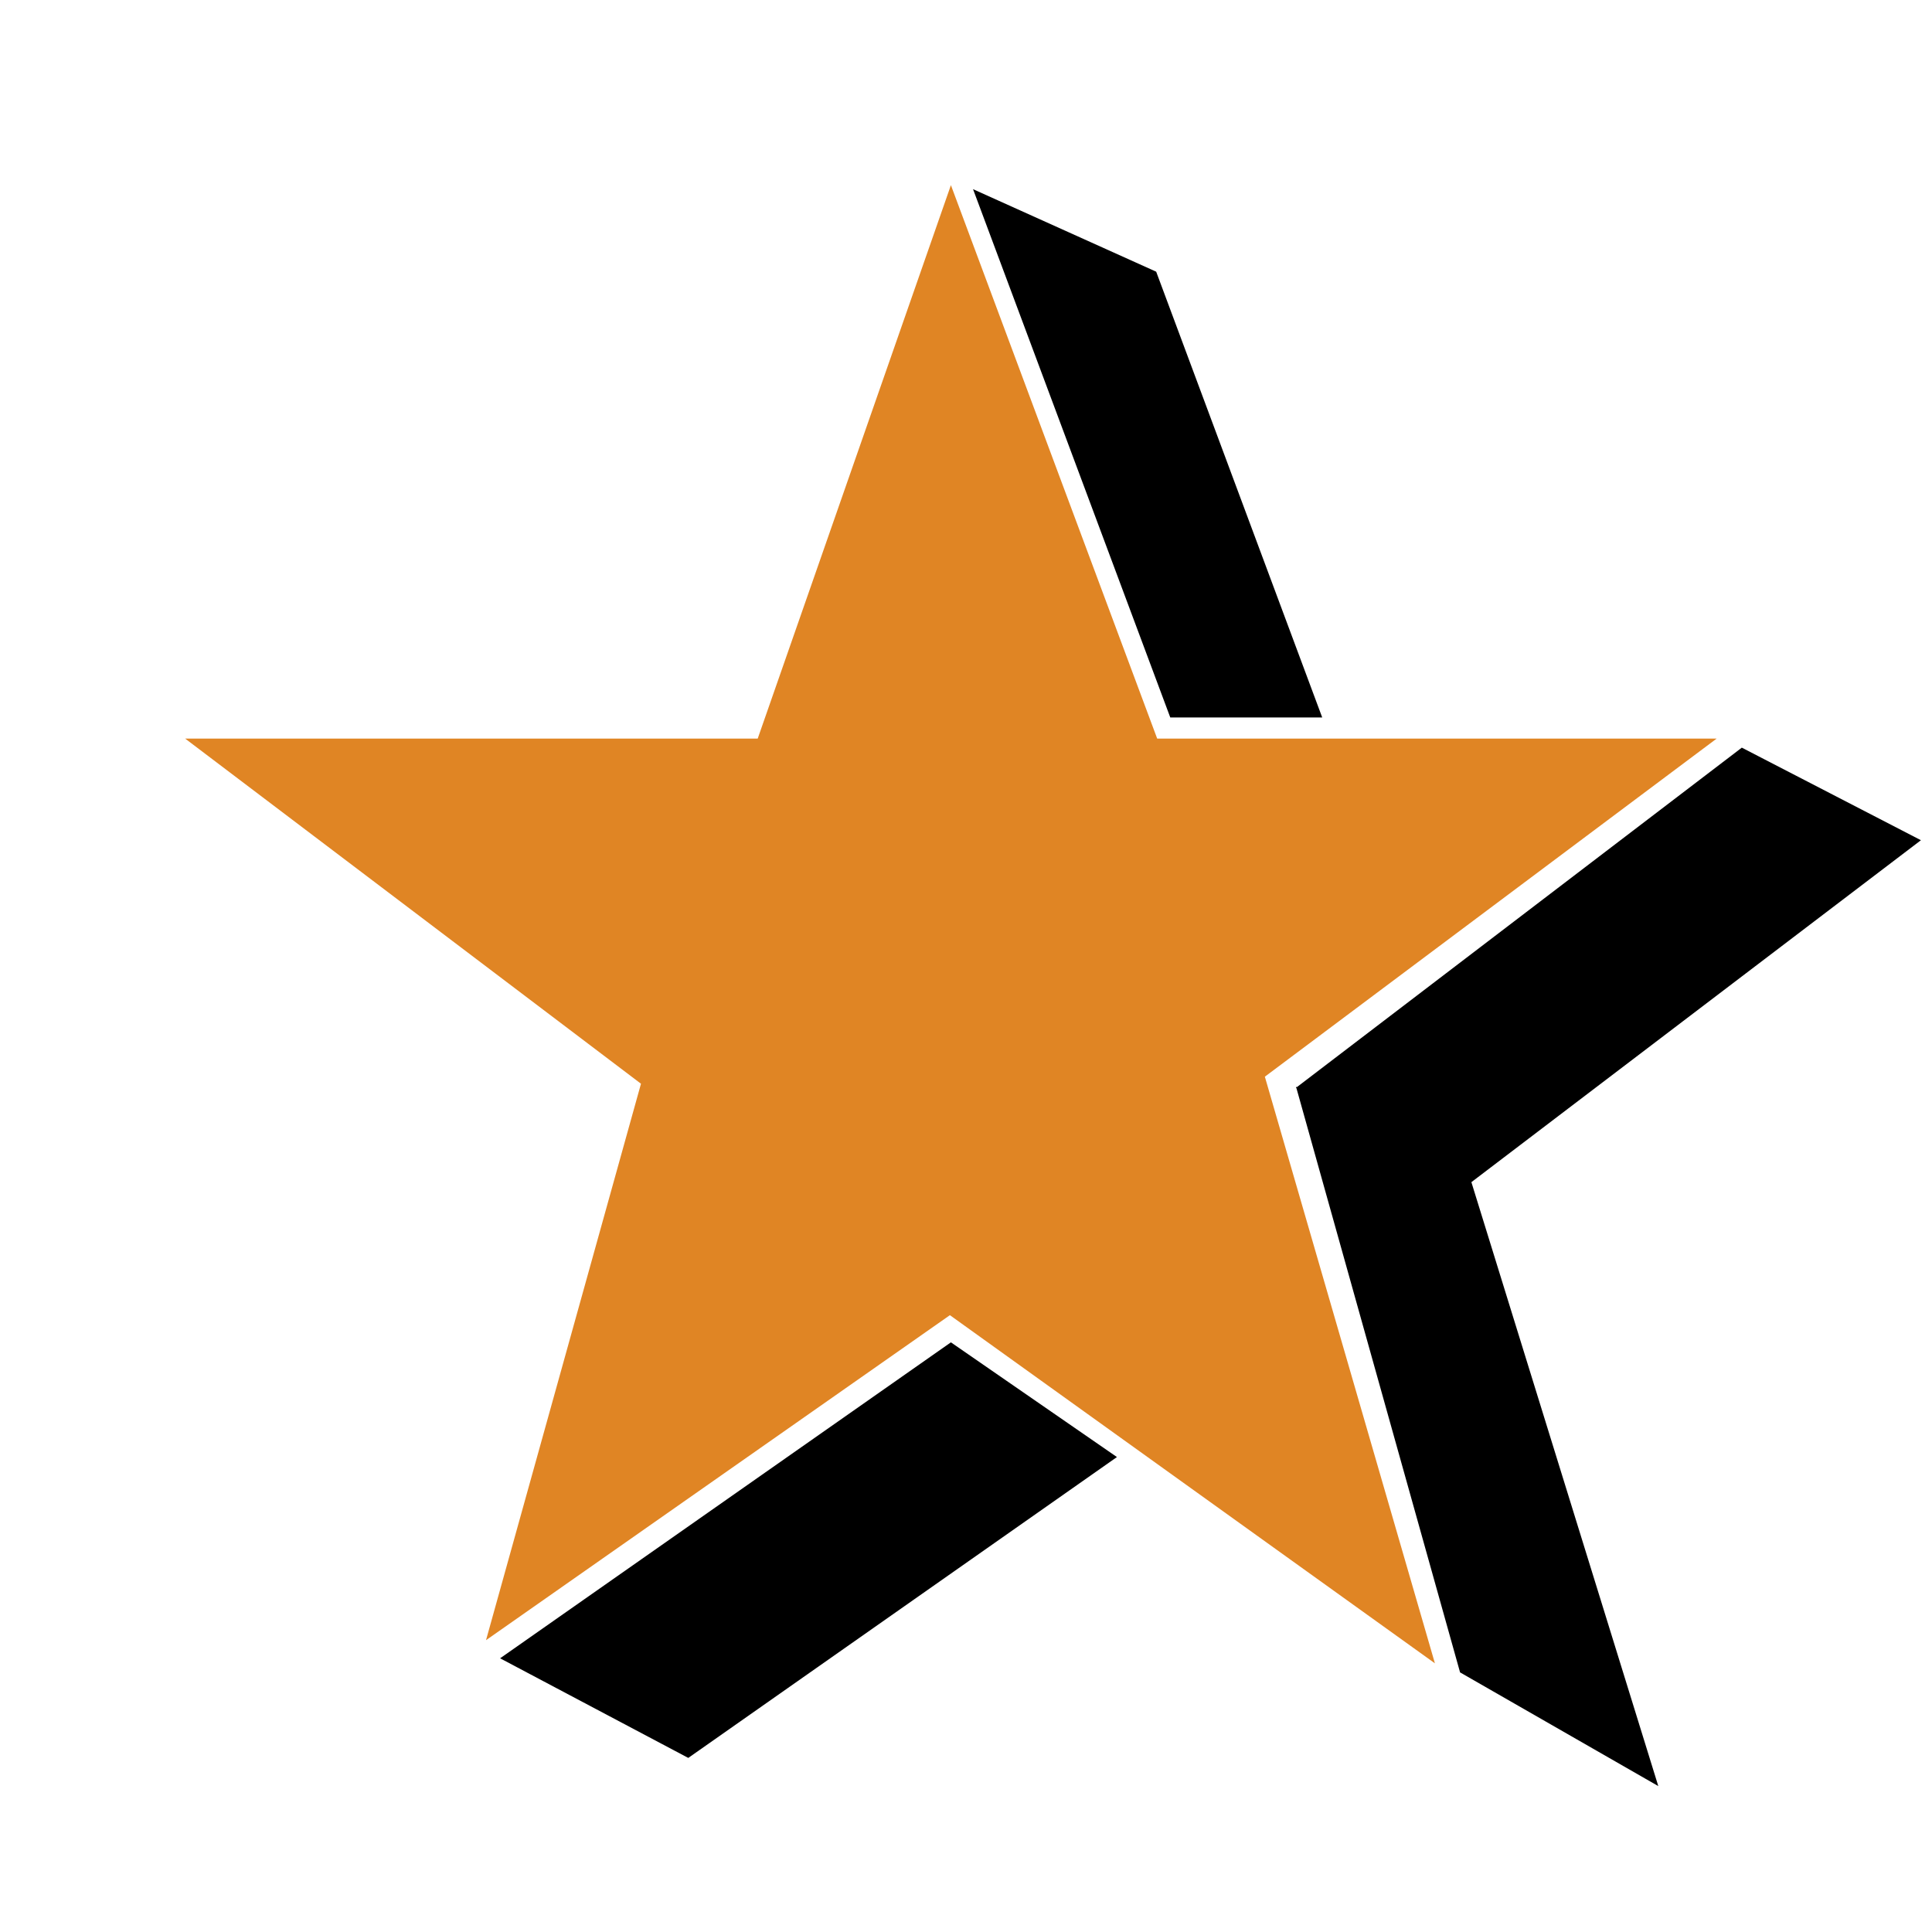
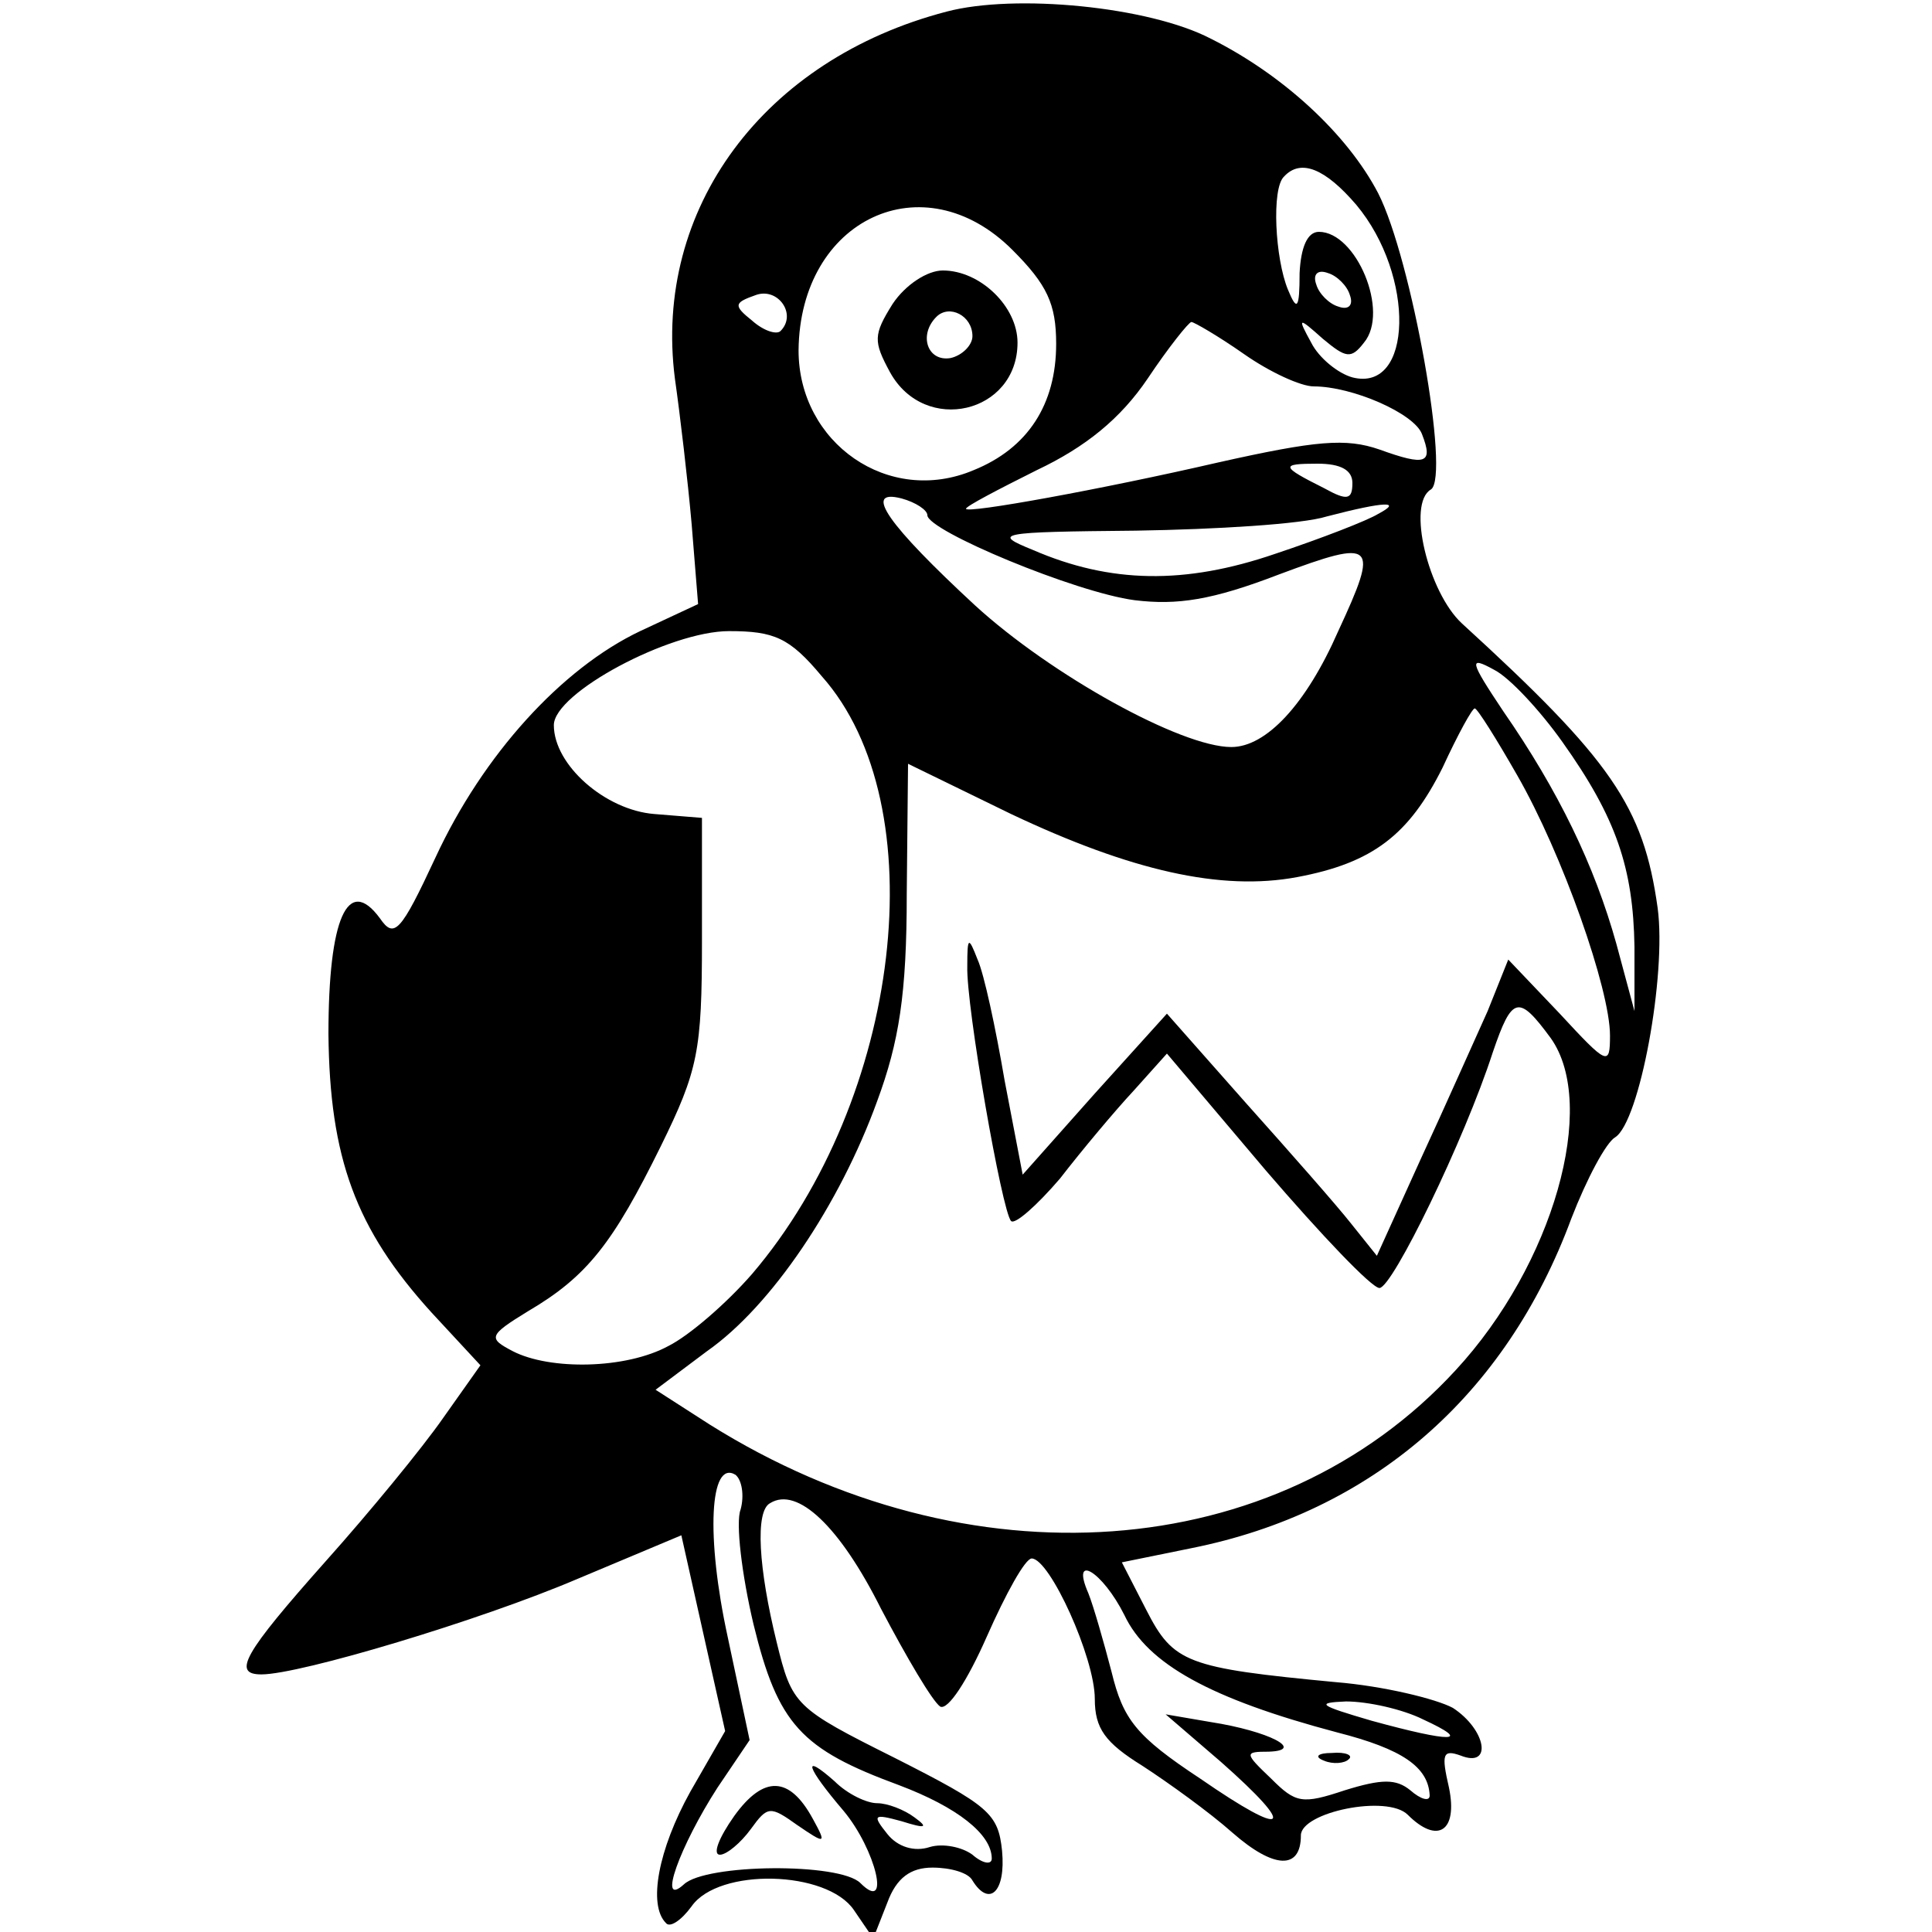
- <svg xmlns="http://www.w3.org/2000/svg" xml:space="preserve" viewBox="0 0 192 192">
-   <path fill="#e08524" d="M75.3 73.4H18.4l45.3 34.3L48.3 163l46.1-32.3 48.2 34.6-16.9-58.3 44.9-33.6H115l-20.5-55-19.2 55z" />
-   <path d="m96.7 18.8 18.2 8.2 16.5 44.3h-15.1L96.7 18.8zm-47 146 18.7 9.9 42.6-29.9-16.5-11.4-44.8 31.4zm79.1-56.8 17.4 9.4 18.6 60.1-19.7-11.3-16.3-58.2z" />
-   <path d="m173.1 74.3 17.8 9.2-44.7 34-17.4-9.4 44.3-33.8z" />
+ <svg xmlns="http://www.w3.org/2000/svg" version="1.0" width="150pt" height="150pt" viewBox="0 0 150 150" preserveAspectRatio="xMidYMid meet">
+   <g transform="translate(0,150) scale(0.1,-0.1)" fill="#000000" stroke="none">
+     <path d="M735 1491 c-142 -37 -228 -153 -211 -285 4 -28 10 -79 13 -113 l5 -62 -45 -21 c-61 -29 -122 -96 -159 -176 -27 -58 -32 -63 -43 -47 -25 34 -40 0 -40 -90 1 -96 21 -151 80 -216 l38 -41 -29 -41 c-16 -23 -57 -73 -91 -111 -64 -72 -73 -88 -50 -88 30 0 170 42 245 74 l81 34 17 -76 17 -76 -27 -47 c-25 -45 -33 -88 -19 -102 3 -4 12 2 20 13 21 30 105 28 126 -3 l15 -22 11 28 c7 19 18 27 35 27 14 0 28 -4 31 -10 13 -21 26 -9 23 23 -3 29 -10 35 -83 72 -78 39 -80 41 -92 90 -14 57 -17 102 -5 108 21 13 54 -18 86 -82 20 -38 40 -72 46 -76 6 -3 21 20 36 54 15 34 30 61 35 61 14 0 49 -77 49 -109 0 -23 8 -34 37 -52 20 -13 52 -36 70 -52 32 -28 53 -29 53 -2 0 18 67 32 83 16 23 -23 39 -13 32 21 -6 26 -5 30 9 25 25 -10 20 20 -6 37 -13 7 -54 17 -91 20 -116 11 -126 15 -147 56 l-19 37 54 11 c140 28 244 118 295 256 12 31 27 59 34 63 19 12 40 126 33 178 -11 79 -36 115 -152 221 -26 24 -43 93 -24 104 15 10 -15 179 -41 230 -24 46 -74 92 -130 120 -48 25 -152 35 -205 21z m318 -150 c46 -55 44 -146 -3 -134 -11 3 -26 15 -32 27 -11 20 -10 20 9 3 18 -15 22 -16 32 -3 20 24 -6 86 -35 86 -9 0 -14 -12 -15 -32 0 -28 -2 -30 -9 -13 -10 24 -13 79 -3 88 13 14 32 6 56 -22z m-267 -35 c27 -27 34 -42 34 -73 0 -47 -22 -81 -64 -98 -66 -28 -136 21 -136 93 1 102 97 147 166 78z m262 -35 c3 -8 -1 -12 -9 -9 -7 2 -15 10 -17 17 -3 8 1 12 9 9 7 -2 15 -10 17 -17z m-442 -28 c-3 -3 -13 0 -22 8 -15 12 -14 14 3 20 17 6 32 -15 19 -28z m360 -18 c20 -14 44 -25 54 -25 30 0 78 -21 84 -37 9 -23 3 -25 -33 -12 -26 9 -49 7 -125 -10 -91 -21 -196 -40 -196 -36 0 2 25 15 55 30 38 18 65 40 86 71 16 24 32 44 34 44 2 0 21 -11 41 -25z m84 -100 c0 -13 -4 -14 -22 -4 -34 17 -34 19 -5 19 18 0 27 -5 27 -15z m-330 -25 c0 -12 115 -60 161 -66 33 -4 60 0 112 20 75 28 78 25 46 -44 -25 -57 -56 -90 -83 -90 -39 0 -140 56 -199 110 -67 62 -88 91 -57 83 11 -3 20 -9 20 -13z m350 1 c-8 -5 -44 -19 -80 -31 -70 -24 -128 -23 -188 3 -32 13 -28 14 80 15 62 1 129 5 148 11 46 12 59 12 40 2z m-432 -126 c89 -100 62 -328 -54 -464 -20 -23 -49 -48 -65 -56 -33 -18 -92 -19 -121 -4 -19 10 -19 12 12 31 46 27 66 53 103 128 29 59 32 74 32 160 l0 95 -37 3 c-38 3 -78 38 -78 69 0 25 90 73 136 73 35 0 47 -5 72 -35z m575 -51 c42 -59 55 -98 56 -159 l0 -50 -14 52 c-17 61 -45 119 -88 181 -26 39 -27 43 -7 32 12 -6 36 -32 53 -56z m-35 -26 c35 -61 72 -166 72 -202 0 -24 -2 -23 -39 17 l-40 42 -16 -40 c-10 -22 -33 -74 -52 -115 l-34 -75 -20 25 c-11 14 -48 56 -82 94 l-61 69 -56 -62 -56 -63 -14 73 c-7 41 -16 83 -21 94 -7 18 -8 18 -8 -5 -1 -31 27 -191 34 -198 3 -3 20 12 38 33 17 22 43 53 57 68 l26 29 77 -91 c43 -50 82 -91 88 -91 10 0 66 115 88 183 15 44 20 45 45 11 37 -52 2 -176 -74 -258 -139 -151 -378 -168 -579 -42 l-42 27 40 30 c50 35 103 114 132 194 17 46 23 83 23 161 l1 101 80 -39 c93 -44 163 -60 222 -49 59 11 87 33 113 85 12 26 23 46 25 46 2 0 17 -24 33 -52z m-603 -570 c-4 -10 1 -51 10 -89 19 -78 37 -97 113 -125 45 -17 72 -38 72 -57 0 -5 -7 -4 -15 3 -8 6 -23 9 -33 6 -12 -4 -25 0 -33 10 -12 15 -11 16 11 10 19 -6 21 -5 10 3 -8 6 -21 11 -29 11 -8 0 -23 7 -33 17 -26 23 -22 11 7 -23 25 -30 37 -80 13 -56 -16 16 -120 15 -137 -1 -21 -19 -3 30 26 75 l25 37 -17 80 c-17 78 -14 138 6 126 5 -4 7 -16 4 -27z m298 -82 c18 -38 67 -65 165 -91 51 -13 71 -27 72 -49 0 -5 -7 -3 -15 4 -11 9 -22 9 -51 0 -33 -11 -38 -10 -57 9 -21 20 -21 21 -2 21 29 1 0 16 -45 23 l-35 6 43 -37 c60 -53 52 -60 -16 -13 -50 33 -60 46 -69 83 -6 23 -14 51 -18 61 -14 32 11 17 28 -17z m232 -81 c39 -18 22 -18 -40 -1 -41 12 -44 14 -20 15 17 0 44 -6 60 -14z" />
+     <path d="M693 1264 c-15 -24 -15 -29 -2 -53 27 -49 99 -32 99 23 0 28 -29 56 -58 56 -12 0 -29 -11 -39 -26z m62 -25 c0 -7 -8 -15 -17 -17 -18 -3 -25 18 -11 32 10 10 28 1 28 -15z" />
+     <path d="M570 90 c-12 -17 -17 -30 -11 -30 5 0 16 9 24 20 13 18 15 18 36 3 22 -15 23 -15 12 5 -18 33 -38 34 -61 2z" />
+     <path d="M1028 133 c7 -3 16 -2 19 1 4 3 -2 6 -13 5 -11 0 -14 -3 -6 -6z" />
+   </g>
</svg>
